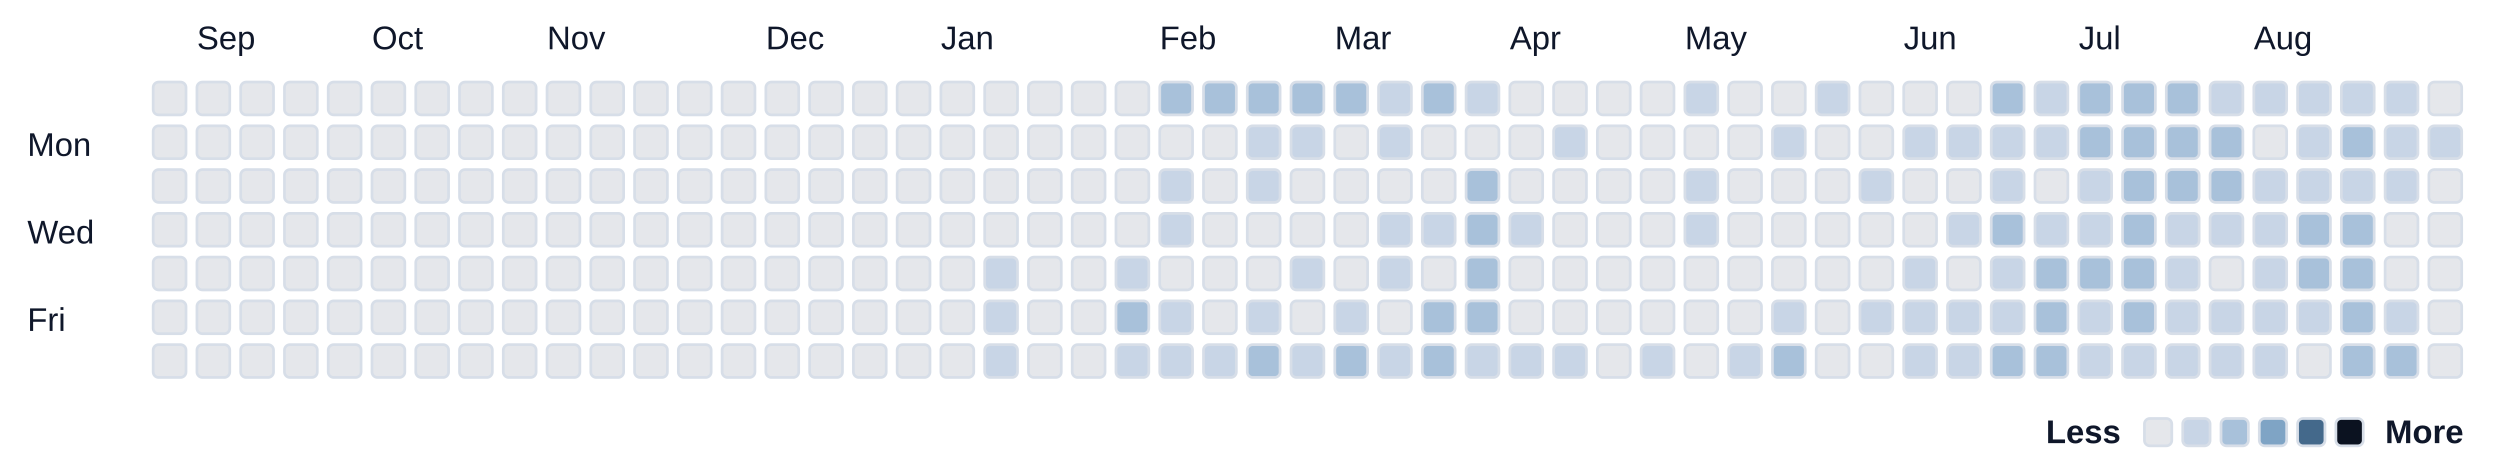
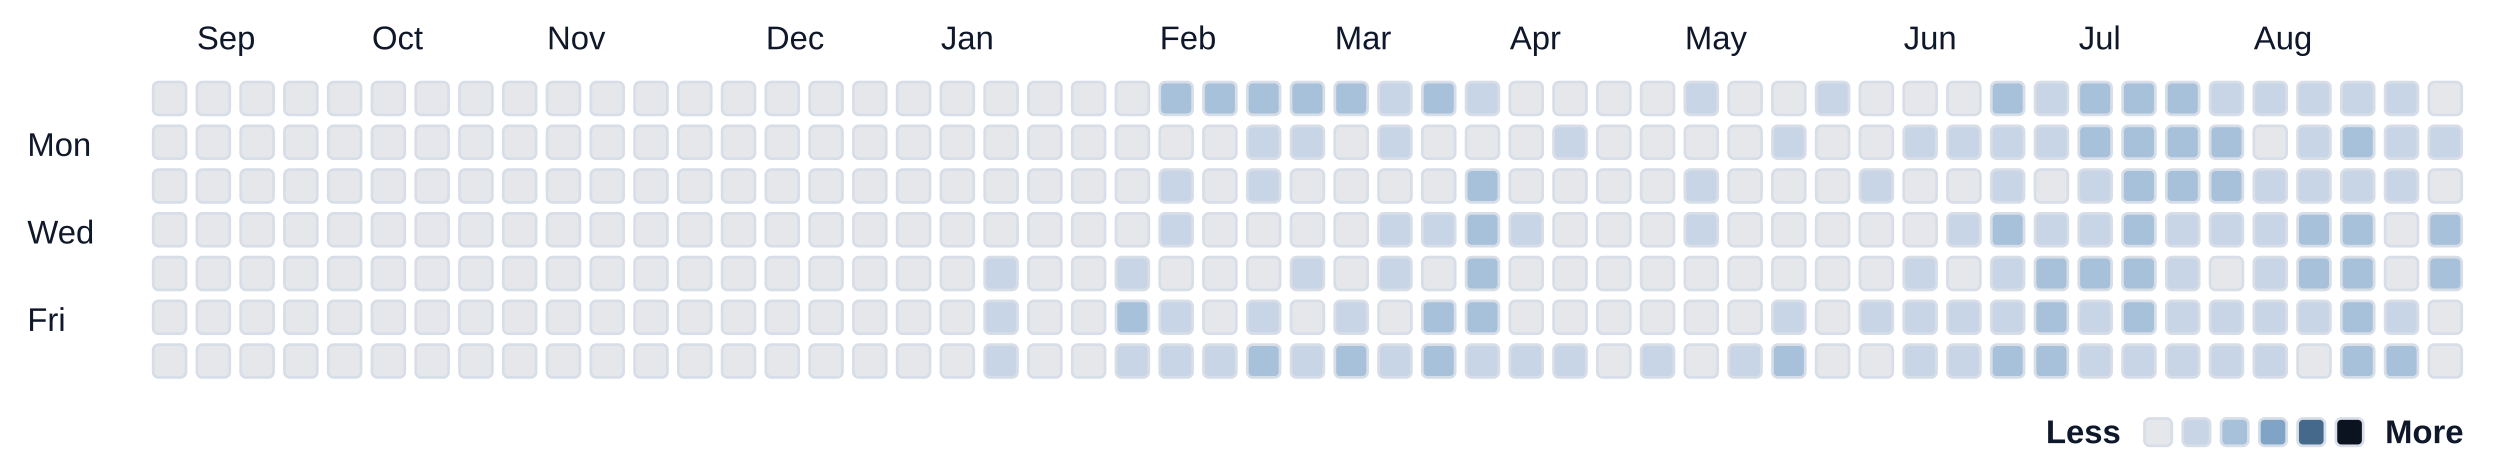
<svg xmlns="http://www.w3.org/2000/svg" baseProfile="tiny" height="174" version="1.2" width="914">
  <defs />
  <text fill="#0F172A" font-family="Segoe UI, Arial, sans-serif" font-size="12px" x="72" y="18">Sep</text>
  <text fill="#0F172A" font-family="Segoe UI, Arial, sans-serif" font-size="12px" x="136" y="18">Oct</text>
  <text fill="#0F172A" font-family="Segoe UI, Arial, sans-serif" font-size="12px" x="200" y="18">Nov</text>
  <text fill="#0F172A" font-family="Segoe UI, Arial, sans-serif" font-size="12px" x="280" y="18">Dec</text>
  <text fill="#0F172A" font-family="Segoe UI, Arial, sans-serif" font-size="12px" x="344" y="18">Jan</text>
  <text fill="#0F172A" font-family="Segoe UI, Arial, sans-serif" font-size="12px" x="424" y="18">Feb</text>
  <text fill="#0F172A" font-family="Segoe UI, Arial, sans-serif" font-size="12px" x="488" y="18">Mar</text>
  <text fill="#0F172A" font-family="Segoe UI, Arial, sans-serif" font-size="12px" x="552" y="18">Apr</text>
  <text fill="#0F172A" font-family="Segoe UI, Arial, sans-serif" font-size="12px" x="616" y="18">May</text>
  <text fill="#0F172A" font-family="Segoe UI, Arial, sans-serif" font-size="12px" x="696" y="18">Jun</text>
  <text fill="#0F172A" font-family="Segoe UI, Arial, sans-serif" font-size="12px" x="760" y="18">Jul</text>
  <text fill="#0F172A" font-family="Segoe UI, Arial, sans-serif" font-size="12px" x="824" y="18">Aug</text>
  <text fill="#0F172A" font-family="Segoe UI, Arial, sans-serif" font-size="12px" x="10" y="57">Mon</text>
  <text fill="#0F172A" font-family="Segoe UI, Arial, sans-serif" font-size="12px" x="10" y="89">Wed</text>
  <text fill="#0F172A" font-family="Segoe UI, Arial, sans-serif" font-size="12px" x="10" y="121">Fri</text>
  <rect fill="#E5E7EB" height="12" rx="2" ry="2" stroke="#D7DEE8" stroke-width="1" width="12" x="56" y="30" />
  <rect fill="#E5E7EB" height="12" rx="2" ry="2" stroke="#D7DEE8" stroke-width="1" width="12" x="56" y="46" />
  <rect fill="#E5E7EB" height="12" rx="2" ry="2" stroke="#D7DEE8" stroke-width="1" width="12" x="56" y="62" />
  <rect fill="#E5E7EB" height="12" rx="2" ry="2" stroke="#D7DEE8" stroke-width="1" width="12" x="56" y="78" />
  <rect fill="#E5E7EB" height="12" rx="2" ry="2" stroke="#D7DEE8" stroke-width="1" width="12" x="56" y="94" />
  <rect fill="#E5E7EB" height="12" rx="2" ry="2" stroke="#D7DEE8" stroke-width="1" width="12" x="56" y="110" />
  <rect fill="#E5E7EB" height="12" rx="2" ry="2" stroke="#D7DEE8" stroke-width="1" width="12" x="56" y="126" />
  <rect fill="#E5E7EB" height="12" rx="2" ry="2" stroke="#D7DEE8" stroke-width="1" width="12" x="72" y="30" />
  <rect fill="#E5E7EB" height="12" rx="2" ry="2" stroke="#D7DEE8" stroke-width="1" width="12" x="72" y="46" />
  <rect fill="#E5E7EB" height="12" rx="2" ry="2" stroke="#D7DEE8" stroke-width="1" width="12" x="72" y="62" />
  <rect fill="#E5E7EB" height="12" rx="2" ry="2" stroke="#D7DEE8" stroke-width="1" width="12" x="72" y="78" />
  <rect fill="#E5E7EB" height="12" rx="2" ry="2" stroke="#D7DEE8" stroke-width="1" width="12" x="72" y="94" />
  <rect fill="#E5E7EB" height="12" rx="2" ry="2" stroke="#D7DEE8" stroke-width="1" width="12" x="72" y="110" />
  <rect fill="#E5E7EB" height="12" rx="2" ry="2" stroke="#D7DEE8" stroke-width="1" width="12" x="72" y="126" />
  <rect fill="#E5E7EB" height="12" rx="2" ry="2" stroke="#D7DEE8" stroke-width="1" width="12" x="88" y="30" />
  <rect fill="#E5E7EB" height="12" rx="2" ry="2" stroke="#D7DEE8" stroke-width="1" width="12" x="88" y="46" />
  <rect fill="#E5E7EB" height="12" rx="2" ry="2" stroke="#D7DEE8" stroke-width="1" width="12" x="88" y="62" />
  <rect fill="#E5E7EB" height="12" rx="2" ry="2" stroke="#D7DEE8" stroke-width="1" width="12" x="88" y="78" />
  <rect fill="#E5E7EB" height="12" rx="2" ry="2" stroke="#D7DEE8" stroke-width="1" width="12" x="88" y="94" />
  <rect fill="#E5E7EB" height="12" rx="2" ry="2" stroke="#D7DEE8" stroke-width="1" width="12" x="88" y="110" />
  <rect fill="#E5E7EB" height="12" rx="2" ry="2" stroke="#D7DEE8" stroke-width="1" width="12" x="88" y="126" />
  <rect fill="#E5E7EB" height="12" rx="2" ry="2" stroke="#D7DEE8" stroke-width="1" width="12" x="104" y="30" />
  <rect fill="#E5E7EB" height="12" rx="2" ry="2" stroke="#D7DEE8" stroke-width="1" width="12" x="104" y="46" />
  <rect fill="#E5E7EB" height="12" rx="2" ry="2" stroke="#D7DEE8" stroke-width="1" width="12" x="104" y="62" />
  <rect fill="#E5E7EB" height="12" rx="2" ry="2" stroke="#D7DEE8" stroke-width="1" width="12" x="104" y="78" />
  <rect fill="#E5E7EB" height="12" rx="2" ry="2" stroke="#D7DEE8" stroke-width="1" width="12" x="104" y="94" />
  <rect fill="#E5E7EB" height="12" rx="2" ry="2" stroke="#D7DEE8" stroke-width="1" width="12" x="104" y="110" />
  <rect fill="#E5E7EB" height="12" rx="2" ry="2" stroke="#D7DEE8" stroke-width="1" width="12" x="104" y="126" />
  <rect fill="#E5E7EB" height="12" rx="2" ry="2" stroke="#D7DEE8" stroke-width="1" width="12" x="120" y="30" />
  <rect fill="#E5E7EB" height="12" rx="2" ry="2" stroke="#D7DEE8" stroke-width="1" width="12" x="120" y="46" />
  <rect fill="#E5E7EB" height="12" rx="2" ry="2" stroke="#D7DEE8" stroke-width="1" width="12" x="120" y="62" />
  <rect fill="#E5E7EB" height="12" rx="2" ry="2" stroke="#D7DEE8" stroke-width="1" width="12" x="120" y="78" />
  <rect fill="#E5E7EB" height="12" rx="2" ry="2" stroke="#D7DEE8" stroke-width="1" width="12" x="120" y="94" />
  <rect fill="#E5E7EB" height="12" rx="2" ry="2" stroke="#D7DEE8" stroke-width="1" width="12" x="120" y="110" />
  <rect fill="#E5E7EB" height="12" rx="2" ry="2" stroke="#D7DEE8" stroke-width="1" width="12" x="120" y="126" />
  <rect fill="#E5E7EB" height="12" rx="2" ry="2" stroke="#D7DEE8" stroke-width="1" width="12" x="136" y="30" />
  <rect fill="#E5E7EB" height="12" rx="2" ry="2" stroke="#D7DEE8" stroke-width="1" width="12" x="136" y="46" />
  <rect fill="#E5E7EB" height="12" rx="2" ry="2" stroke="#D7DEE8" stroke-width="1" width="12" x="136" y="62" />
  <rect fill="#E5E7EB" height="12" rx="2" ry="2" stroke="#D7DEE8" stroke-width="1" width="12" x="136" y="78" />
  <rect fill="#E5E7EB" height="12" rx="2" ry="2" stroke="#D7DEE8" stroke-width="1" width="12" x="136" y="94" />
  <rect fill="#E5E7EB" height="12" rx="2" ry="2" stroke="#D7DEE8" stroke-width="1" width="12" x="136" y="110" />
  <rect fill="#E5E7EB" height="12" rx="2" ry="2" stroke="#D7DEE8" stroke-width="1" width="12" x="136" y="126" />
  <rect fill="#E5E7EB" height="12" rx="2" ry="2" stroke="#D7DEE8" stroke-width="1" width="12" x="152" y="30" />
  <rect fill="#E5E7EB" height="12" rx="2" ry="2" stroke="#D7DEE8" stroke-width="1" width="12" x="152" y="46" />
  <rect fill="#E5E7EB" height="12" rx="2" ry="2" stroke="#D7DEE8" stroke-width="1" width="12" x="152" y="62" />
  <rect fill="#E5E7EB" height="12" rx="2" ry="2" stroke="#D7DEE8" stroke-width="1" width="12" x="152" y="78" />
  <rect fill="#E5E7EB" height="12" rx="2" ry="2" stroke="#D7DEE8" stroke-width="1" width="12" x="152" y="94" />
  <rect fill="#E5E7EB" height="12" rx="2" ry="2" stroke="#D7DEE8" stroke-width="1" width="12" x="152" y="110" />
  <rect fill="#E5E7EB" height="12" rx="2" ry="2" stroke="#D7DEE8" stroke-width="1" width="12" x="152" y="126" />
  <rect fill="#E5E7EB" height="12" rx="2" ry="2" stroke="#D7DEE8" stroke-width="1" width="12" x="168" y="30" />
  <rect fill="#E5E7EB" height="12" rx="2" ry="2" stroke="#D7DEE8" stroke-width="1" width="12" x="168" y="46" />
  <rect fill="#E5E7EB" height="12" rx="2" ry="2" stroke="#D7DEE8" stroke-width="1" width="12" x="168" y="62" />
  <rect fill="#E5E7EB" height="12" rx="2" ry="2" stroke="#D7DEE8" stroke-width="1" width="12" x="168" y="78" />
  <rect fill="#E5E7EB" height="12" rx="2" ry="2" stroke="#D7DEE8" stroke-width="1" width="12" x="168" y="94" />
  <rect fill="#E5E7EB" height="12" rx="2" ry="2" stroke="#D7DEE8" stroke-width="1" width="12" x="168" y="110" />
  <rect fill="#E5E7EB" height="12" rx="2" ry="2" stroke="#D7DEE8" stroke-width="1" width="12" x="168" y="126" />
  <rect fill="#E5E7EB" height="12" rx="2" ry="2" stroke="#D7DEE8" stroke-width="1" width="12" x="184" y="30" />
  <rect fill="#E5E7EB" height="12" rx="2" ry="2" stroke="#D7DEE8" stroke-width="1" width="12" x="184" y="46" />
  <rect fill="#E5E7EB" height="12" rx="2" ry="2" stroke="#D7DEE8" stroke-width="1" width="12" x="184" y="62" />
  <rect fill="#E5E7EB" height="12" rx="2" ry="2" stroke="#D7DEE8" stroke-width="1" width="12" x="184" y="78" />
  <rect fill="#E5E7EB" height="12" rx="2" ry="2" stroke="#D7DEE8" stroke-width="1" width="12" x="184" y="94" />
  <rect fill="#E5E7EB" height="12" rx="2" ry="2" stroke="#D7DEE8" stroke-width="1" width="12" x="184" y="110" />
  <rect fill="#E5E7EB" height="12" rx="2" ry="2" stroke="#D7DEE8" stroke-width="1" width="12" x="184" y="126" />
  <rect fill="#E5E7EB" height="12" rx="2" ry="2" stroke="#D7DEE8" stroke-width="1" width="12" x="200" y="30" />
  <rect fill="#E5E7EB" height="12" rx="2" ry="2" stroke="#D7DEE8" stroke-width="1" width="12" x="200" y="46" />
  <rect fill="#E5E7EB" height="12" rx="2" ry="2" stroke="#D7DEE8" stroke-width="1" width="12" x="200" y="62" />
  <rect fill="#E5E7EB" height="12" rx="2" ry="2" stroke="#D7DEE8" stroke-width="1" width="12" x="200" y="78" />
  <rect fill="#E5E7EB" height="12" rx="2" ry="2" stroke="#D7DEE8" stroke-width="1" width="12" x="200" y="94" />
  <rect fill="#E5E7EB" height="12" rx="2" ry="2" stroke="#D7DEE8" stroke-width="1" width="12" x="200" y="110" />
  <rect fill="#E5E7EB" height="12" rx="2" ry="2" stroke="#D7DEE8" stroke-width="1" width="12" x="200" y="126" />
  <rect fill="#E5E7EB" height="12" rx="2" ry="2" stroke="#D7DEE8" stroke-width="1" width="12" x="216" y="30" />
  <rect fill="#E5E7EB" height="12" rx="2" ry="2" stroke="#D7DEE8" stroke-width="1" width="12" x="216" y="46" />
  <rect fill="#E5E7EB" height="12" rx="2" ry="2" stroke="#D7DEE8" stroke-width="1" width="12" x="216" y="62" />
  <rect fill="#E5E7EB" height="12" rx="2" ry="2" stroke="#D7DEE8" stroke-width="1" width="12" x="216" y="78" />
  <rect fill="#E5E7EB" height="12" rx="2" ry="2" stroke="#D7DEE8" stroke-width="1" width="12" x="216" y="94" />
  <rect fill="#E5E7EB" height="12" rx="2" ry="2" stroke="#D7DEE8" stroke-width="1" width="12" x="216" y="110" />
  <rect fill="#E5E7EB" height="12" rx="2" ry="2" stroke="#D7DEE8" stroke-width="1" width="12" x="216" y="126" />
  <rect fill="#E5E7EB" height="12" rx="2" ry="2" stroke="#D7DEE8" stroke-width="1" width="12" x="232" y="30" />
  <rect fill="#E5E7EB" height="12" rx="2" ry="2" stroke="#D7DEE8" stroke-width="1" width="12" x="232" y="46" />
  <rect fill="#E5E7EB" height="12" rx="2" ry="2" stroke="#D7DEE8" stroke-width="1" width="12" x="232" y="62" />
  <rect fill="#E5E7EB" height="12" rx="2" ry="2" stroke="#D7DEE8" stroke-width="1" width="12" x="232" y="78" />
  <rect fill="#E5E7EB" height="12" rx="2" ry="2" stroke="#D7DEE8" stroke-width="1" width="12" x="232" y="94" />
  <rect fill="#E5E7EB" height="12" rx="2" ry="2" stroke="#D7DEE8" stroke-width="1" width="12" x="232" y="110" />
  <rect fill="#E5E7EB" height="12" rx="2" ry="2" stroke="#D7DEE8" stroke-width="1" width="12" x="232" y="126" />
  <rect fill="#E5E7EB" height="12" rx="2" ry="2" stroke="#D7DEE8" stroke-width="1" width="12" x="248" y="30" />
  <rect fill="#E5E7EB" height="12" rx="2" ry="2" stroke="#D7DEE8" stroke-width="1" width="12" x="248" y="46" />
  <rect fill="#E5E7EB" height="12" rx="2" ry="2" stroke="#D7DEE8" stroke-width="1" width="12" x="248" y="62" />
  <rect fill="#E5E7EB" height="12" rx="2" ry="2" stroke="#D7DEE8" stroke-width="1" width="12" x="248" y="78" />
  <rect fill="#E5E7EB" height="12" rx="2" ry="2" stroke="#D7DEE8" stroke-width="1" width="12" x="248" y="94" />
  <rect fill="#E5E7EB" height="12" rx="2" ry="2" stroke="#D7DEE8" stroke-width="1" width="12" x="248" y="110" />
  <rect fill="#E5E7EB" height="12" rx="2" ry="2" stroke="#D7DEE8" stroke-width="1" width="12" x="248" y="126" />
  <rect fill="#E5E7EB" height="12" rx="2" ry="2" stroke="#D7DEE8" stroke-width="1" width="12" x="264" y="30" />
  <rect fill="#E5E7EB" height="12" rx="2" ry="2" stroke="#D7DEE8" stroke-width="1" width="12" x="264" y="46" />
  <rect fill="#E5E7EB" height="12" rx="2" ry="2" stroke="#D7DEE8" stroke-width="1" width="12" x="264" y="62" />
  <rect fill="#E5E7EB" height="12" rx="2" ry="2" stroke="#D7DEE8" stroke-width="1" width="12" x="264" y="78" />
  <rect fill="#E5E7EB" height="12" rx="2" ry="2" stroke="#D7DEE8" stroke-width="1" width="12" x="264" y="94" />
  <rect fill="#E5E7EB" height="12" rx="2" ry="2" stroke="#D7DEE8" stroke-width="1" width="12" x="264" y="110" />
  <rect fill="#E5E7EB" height="12" rx="2" ry="2" stroke="#D7DEE8" stroke-width="1" width="12" x="264" y="126" />
  <rect fill="#E5E7EB" height="12" rx="2" ry="2" stroke="#D7DEE8" stroke-width="1" width="12" x="280" y="30" />
  <rect fill="#E5E7EB" height="12" rx="2" ry="2" stroke="#D7DEE8" stroke-width="1" width="12" x="280" y="46" />
  <rect fill="#E5E7EB" height="12" rx="2" ry="2" stroke="#D7DEE8" stroke-width="1" width="12" x="280" y="62" />
  <rect fill="#E5E7EB" height="12" rx="2" ry="2" stroke="#D7DEE8" stroke-width="1" width="12" x="280" y="78" />
  <rect fill="#E5E7EB" height="12" rx="2" ry="2" stroke="#D7DEE8" stroke-width="1" width="12" x="280" y="94" />
  <rect fill="#E5E7EB" height="12" rx="2" ry="2" stroke="#D7DEE8" stroke-width="1" width="12" x="280" y="110" />
  <rect fill="#E5E7EB" height="12" rx="2" ry="2" stroke="#D7DEE8" stroke-width="1" width="12" x="280" y="126" />
  <rect fill="#E5E7EB" height="12" rx="2" ry="2" stroke="#D7DEE8" stroke-width="1" width="12" x="296" y="30" />
  <rect fill="#E5E7EB" height="12" rx="2" ry="2" stroke="#D7DEE8" stroke-width="1" width="12" x="296" y="46" />
  <rect fill="#E5E7EB" height="12" rx="2" ry="2" stroke="#D7DEE8" stroke-width="1" width="12" x="296" y="62" />
  <rect fill="#E5E7EB" height="12" rx="2" ry="2" stroke="#D7DEE8" stroke-width="1" width="12" x="296" y="78" />
  <rect fill="#E5E7EB" height="12" rx="2" ry="2" stroke="#D7DEE8" stroke-width="1" width="12" x="296" y="94" />
  <rect fill="#E5E7EB" height="12" rx="2" ry="2" stroke="#D7DEE8" stroke-width="1" width="12" x="296" y="110" />
  <rect fill="#E5E7EB" height="12" rx="2" ry="2" stroke="#D7DEE8" stroke-width="1" width="12" x="296" y="126" />
  <rect fill="#E5E7EB" height="12" rx="2" ry="2" stroke="#D7DEE8" stroke-width="1" width="12" x="312" y="30" />
  <rect fill="#E5E7EB" height="12" rx="2" ry="2" stroke="#D7DEE8" stroke-width="1" width="12" x="312" y="46" />
  <rect fill="#E5E7EB" height="12" rx="2" ry="2" stroke="#D7DEE8" stroke-width="1" width="12" x="312" y="62" />
  <rect fill="#E5E7EB" height="12" rx="2" ry="2" stroke="#D7DEE8" stroke-width="1" width="12" x="312" y="78" />
  <rect fill="#E5E7EB" height="12" rx="2" ry="2" stroke="#D7DEE8" stroke-width="1" width="12" x="312" y="94" />
  <rect fill="#E5E7EB" height="12" rx="2" ry="2" stroke="#D7DEE8" stroke-width="1" width="12" x="312" y="110" />
  <rect fill="#E5E7EB" height="12" rx="2" ry="2" stroke="#D7DEE8" stroke-width="1" width="12" x="312" y="126" />
  <rect fill="#E5E7EB" height="12" rx="2" ry="2" stroke="#D7DEE8" stroke-width="1" width="12" x="328" y="30" />
  <rect fill="#E5E7EB" height="12" rx="2" ry="2" stroke="#D7DEE8" stroke-width="1" width="12" x="328" y="46" />
  <rect fill="#E5E7EB" height="12" rx="2" ry="2" stroke="#D7DEE8" stroke-width="1" width="12" x="328" y="62" />
  <rect fill="#E5E7EB" height="12" rx="2" ry="2" stroke="#D7DEE8" stroke-width="1" width="12" x="328" y="78" />
  <rect fill="#E5E7EB" height="12" rx="2" ry="2" stroke="#D7DEE8" stroke-width="1" width="12" x="328" y="94" />
  <rect fill="#E5E7EB" height="12" rx="2" ry="2" stroke="#D7DEE8" stroke-width="1" width="12" x="328" y="110" />
  <rect fill="#E5E7EB" height="12" rx="2" ry="2" stroke="#D7DEE8" stroke-width="1" width="12" x="328" y="126" />
  <rect fill="#E5E7EB" height="12" rx="2" ry="2" stroke="#D7DEE8" stroke-width="1" width="12" x="344" y="30" />
  <rect fill="#E5E7EB" height="12" rx="2" ry="2" stroke="#D7DEE8" stroke-width="1" width="12" x="344" y="46" />
  <rect fill="#E5E7EB" height="12" rx="2" ry="2" stroke="#D7DEE8" stroke-width="1" width="12" x="344" y="62" />
  <rect fill="#E5E7EB" height="12" rx="2" ry="2" stroke="#D7DEE8" stroke-width="1" width="12" x="344" y="78" />
  <rect fill="#E5E7EB" height="12" rx="2" ry="2" stroke="#D7DEE8" stroke-width="1" width="12" x="344" y="94" />
  <rect fill="#E5E7EB" height="12" rx="2" ry="2" stroke="#D7DEE8" stroke-width="1" width="12" x="344" y="110" />
  <rect fill="#E5E7EB" height="12" rx="2" ry="2" stroke="#D7DEE8" stroke-width="1" width="12" x="344" y="126" />
  <rect fill="#E5E7EB" height="12" rx="2" ry="2" stroke="#D7DEE8" stroke-width="1" width="12" x="360" y="30" />
  <rect fill="#E5E7EB" height="12" rx="2" ry="2" stroke="#D7DEE8" stroke-width="1" width="12" x="360" y="46" />
  <rect fill="#E5E7EB" height="12" rx="2" ry="2" stroke="#D7DEE8" stroke-width="1" width="12" x="360" y="62" />
  <rect fill="#E5E7EB" height="12" rx="2" ry="2" stroke="#D7DEE8" stroke-width="1" width="12" x="360" y="78" />
  <rect fill="#C8D5E6" height="12" rx="2" ry="2" stroke="#D7DEE8" stroke-width="1" width="12" x="360" y="94" />
  <rect fill="#C8D5E6" height="12" rx="2" ry="2" stroke="#D7DEE8" stroke-width="1" width="12" x="360" y="110" />
  <rect fill="#C8D5E6" height="12" rx="2" ry="2" stroke="#D7DEE8" stroke-width="1" width="12" x="360" y="126" />
  <rect fill="#E5E7EB" height="12" rx="2" ry="2" stroke="#D7DEE8" stroke-width="1" width="12" x="376" y="30" />
  <rect fill="#E5E7EB" height="12" rx="2" ry="2" stroke="#D7DEE8" stroke-width="1" width="12" x="376" y="46" />
  <rect fill="#E5E7EB" height="12" rx="2" ry="2" stroke="#D7DEE8" stroke-width="1" width="12" x="376" y="62" />
  <rect fill="#E5E7EB" height="12" rx="2" ry="2" stroke="#D7DEE8" stroke-width="1" width="12" x="376" y="78" />
  <rect fill="#E5E7EB" height="12" rx="2" ry="2" stroke="#D7DEE8" stroke-width="1" width="12" x="376" y="94" />
  <rect fill="#E5E7EB" height="12" rx="2" ry="2" stroke="#D7DEE8" stroke-width="1" width="12" x="376" y="110" />
  <rect fill="#E5E7EB" height="12" rx="2" ry="2" stroke="#D7DEE8" stroke-width="1" width="12" x="376" y="126" />
  <rect fill="#E5E7EB" height="12" rx="2" ry="2" stroke="#D7DEE8" stroke-width="1" width="12" x="392" y="30" />
  <rect fill="#E5E7EB" height="12" rx="2" ry="2" stroke="#D7DEE8" stroke-width="1" width="12" x="392" y="46" />
  <rect fill="#E5E7EB" height="12" rx="2" ry="2" stroke="#D7DEE8" stroke-width="1" width="12" x="392" y="62" />
  <rect fill="#E5E7EB" height="12" rx="2" ry="2" stroke="#D7DEE8" stroke-width="1" width="12" x="392" y="78" />
  <rect fill="#E5E7EB" height="12" rx="2" ry="2" stroke="#D7DEE8" stroke-width="1" width="12" x="392" y="94" />
  <rect fill="#E5E7EB" height="12" rx="2" ry="2" stroke="#D7DEE8" stroke-width="1" width="12" x="392" y="110" />
  <rect fill="#E5E7EB" height="12" rx="2" ry="2" stroke="#D7DEE8" stroke-width="1" width="12" x="392" y="126" />
  <rect fill="#E5E7EB" height="12" rx="2" ry="2" stroke="#D7DEE8" stroke-width="1" width="12" x="408" y="30" />
  <rect fill="#E5E7EB" height="12" rx="2" ry="2" stroke="#D7DEE8" stroke-width="1" width="12" x="408" y="46" />
  <rect fill="#E5E7EB" height="12" rx="2" ry="2" stroke="#D7DEE8" stroke-width="1" width="12" x="408" y="62" />
  <rect fill="#E5E7EB" height="12" rx="2" ry="2" stroke="#D7DEE8" stroke-width="1" width="12" x="408" y="78" />
  <rect fill="#C8D5E6" height="12" rx="2" ry="2" stroke="#D7DEE8" stroke-width="1" width="12" x="408" y="94" />
  <rect fill="#A8C1DA" height="12" rx="2" ry="2" stroke="#D7DEE8" stroke-width="1" width="12" x="408" y="110" />
  <rect fill="#C8D5E6" height="12" rx="2" ry="2" stroke="#D7DEE8" stroke-width="1" width="12" x="408" y="126" />
  <rect fill="#A8C1DA" height="12" rx="2" ry="2" stroke="#D7DEE8" stroke-width="1" width="12" x="424" y="30" />
  <rect fill="#E5E7EB" height="12" rx="2" ry="2" stroke="#D7DEE8" stroke-width="1" width="12" x="424" y="46" />
  <rect fill="#C8D5E6" height="12" rx="2" ry="2" stroke="#D7DEE8" stroke-width="1" width="12" x="424" y="62" />
  <rect fill="#C8D5E6" height="12" rx="2" ry="2" stroke="#D7DEE8" stroke-width="1" width="12" x="424" y="78" />
  <rect fill="#E5E7EB" height="12" rx="2" ry="2" stroke="#D7DEE8" stroke-width="1" width="12" x="424" y="94" />
  <rect fill="#C8D5E6" height="12" rx="2" ry="2" stroke="#D7DEE8" stroke-width="1" width="12" x="424" y="110" />
  <rect fill="#C8D5E6" height="12" rx="2" ry="2" stroke="#D7DEE8" stroke-width="1" width="12" x="424" y="126" />
  <rect fill="#A8C1DA" height="12" rx="2" ry="2" stroke="#D7DEE8" stroke-width="1" width="12" x="440" y="30" />
  <rect fill="#E5E7EB" height="12" rx="2" ry="2" stroke="#D7DEE8" stroke-width="1" width="12" x="440" y="46" />
  <rect fill="#E5E7EB" height="12" rx="2" ry="2" stroke="#D7DEE8" stroke-width="1" width="12" x="440" y="62" />
  <rect fill="#E5E7EB" height="12" rx="2" ry="2" stroke="#D7DEE8" stroke-width="1" width="12" x="440" y="78" />
  <rect fill="#E5E7EB" height="12" rx="2" ry="2" stroke="#D7DEE8" stroke-width="1" width="12" x="440" y="94" />
  <rect fill="#E5E7EB" height="12" rx="2" ry="2" stroke="#D7DEE8" stroke-width="1" width="12" x="440" y="110" />
  <rect fill="#C8D5E6" height="12" rx="2" ry="2" stroke="#D7DEE8" stroke-width="1" width="12" x="440" y="126" />
  <rect fill="#A8C1DA" height="12" rx="2" ry="2" stroke="#D7DEE8" stroke-width="1" width="12" x="456" y="30" />
  <rect fill="#C8D5E6" height="12" rx="2" ry="2" stroke="#D7DEE8" stroke-width="1" width="12" x="456" y="46" />
  <rect fill="#C8D5E6" height="12" rx="2" ry="2" stroke="#D7DEE8" stroke-width="1" width="12" x="456" y="62" />
  <rect fill="#E5E7EB" height="12" rx="2" ry="2" stroke="#D7DEE8" stroke-width="1" width="12" x="456" y="78" />
  <rect fill="#E5E7EB" height="12" rx="2" ry="2" stroke="#D7DEE8" stroke-width="1" width="12" x="456" y="94" />
  <rect fill="#C8D5E6" height="12" rx="2" ry="2" stroke="#D7DEE8" stroke-width="1" width="12" x="456" y="110" />
  <rect fill="#A8C1DA" height="12" rx="2" ry="2" stroke="#D7DEE8" stroke-width="1" width="12" x="456" y="126" />
  <rect fill="#A8C1DA" height="12" rx="2" ry="2" stroke="#D7DEE8" stroke-width="1" width="12" x="472" y="30" />
  <rect fill="#C8D5E6" height="12" rx="2" ry="2" stroke="#D7DEE8" stroke-width="1" width="12" x="472" y="46" />
  <rect fill="#E5E7EB" height="12" rx="2" ry="2" stroke="#D7DEE8" stroke-width="1" width="12" x="472" y="62" />
  <rect fill="#E5E7EB" height="12" rx="2" ry="2" stroke="#D7DEE8" stroke-width="1" width="12" x="472" y="78" />
  <rect fill="#C8D5E6" height="12" rx="2" ry="2" stroke="#D7DEE8" stroke-width="1" width="12" x="472" y="94" />
  <rect fill="#E5E7EB" height="12" rx="2" ry="2" stroke="#D7DEE8" stroke-width="1" width="12" x="472" y="110" />
  <rect fill="#C8D5E6" height="12" rx="2" ry="2" stroke="#D7DEE8" stroke-width="1" width="12" x="472" y="126" />
  <rect fill="#A8C1DA" height="12" rx="2" ry="2" stroke="#D7DEE8" stroke-width="1" width="12" x="488" y="30" />
  <rect fill="#E5E7EB" height="12" rx="2" ry="2" stroke="#D7DEE8" stroke-width="1" width="12" x="488" y="46" />
  <rect fill="#E5E7EB" height="12" rx="2" ry="2" stroke="#D7DEE8" stroke-width="1" width="12" x="488" y="62" />
  <rect fill="#E5E7EB" height="12" rx="2" ry="2" stroke="#D7DEE8" stroke-width="1" width="12" x="488" y="78" />
  <rect fill="#E5E7EB" height="12" rx="2" ry="2" stroke="#D7DEE8" stroke-width="1" width="12" x="488" y="94" />
  <rect fill="#C8D5E6" height="12" rx="2" ry="2" stroke="#D7DEE8" stroke-width="1" width="12" x="488" y="110" />
  <rect fill="#A8C1DA" height="12" rx="2" ry="2" stroke="#D7DEE8" stroke-width="1" width="12" x="488" y="126" />
  <rect fill="#C8D5E6" height="12" rx="2" ry="2" stroke="#D7DEE8" stroke-width="1" width="12" x="504" y="30" />
  <rect fill="#C8D5E6" height="12" rx="2" ry="2" stroke="#D7DEE8" stroke-width="1" width="12" x="504" y="46" />
  <rect fill="#E5E7EB" height="12" rx="2" ry="2" stroke="#D7DEE8" stroke-width="1" width="12" x="504" y="62" />
  <rect fill="#C8D5E6" height="12" rx="2" ry="2" stroke="#D7DEE8" stroke-width="1" width="12" x="504" y="78" />
  <rect fill="#C8D5E6" height="12" rx="2" ry="2" stroke="#D7DEE8" stroke-width="1" width="12" x="504" y="94" />
  <rect fill="#E5E7EB" height="12" rx="2" ry="2" stroke="#D7DEE8" stroke-width="1" width="12" x="504" y="110" />
  <rect fill="#C8D5E6" height="12" rx="2" ry="2" stroke="#D7DEE8" stroke-width="1" width="12" x="504" y="126" />
  <rect fill="#A8C1DA" height="12" rx="2" ry="2" stroke="#D7DEE8" stroke-width="1" width="12" x="520" y="30" />
  <rect fill="#E5E7EB" height="12" rx="2" ry="2" stroke="#D7DEE8" stroke-width="1" width="12" x="520" y="46" />
  <rect fill="#E5E7EB" height="12" rx="2" ry="2" stroke="#D7DEE8" stroke-width="1" width="12" x="520" y="62" />
  <rect fill="#C8D5E6" height="12" rx="2" ry="2" stroke="#D7DEE8" stroke-width="1" width="12" x="520" y="78" />
  <rect fill="#E5E7EB" height="12" rx="2" ry="2" stroke="#D7DEE8" stroke-width="1" width="12" x="520" y="94" />
  <rect fill="#A8C1DA" height="12" rx="2" ry="2" stroke="#D7DEE8" stroke-width="1" width="12" x="520" y="110" />
  <rect fill="#A8C1DA" height="12" rx="2" ry="2" stroke="#D7DEE8" stroke-width="1" width="12" x="520" y="126" />
  <rect fill="#C8D5E6" height="12" rx="2" ry="2" stroke="#D7DEE8" stroke-width="1" width="12" x="536" y="30" />
  <rect fill="#E5E7EB" height="12" rx="2" ry="2" stroke="#D7DEE8" stroke-width="1" width="12" x="536" y="46" />
  <rect fill="#A8C1DA" height="12" rx="2" ry="2" stroke="#D7DEE8" stroke-width="1" width="12" x="536" y="62" />
  <rect fill="#A8C1DA" height="12" rx="2" ry="2" stroke="#D7DEE8" stroke-width="1" width="12" x="536" y="78" />
  <rect fill="#A8C1DA" height="12" rx="2" ry="2" stroke="#D7DEE8" stroke-width="1" width="12" x="536" y="94" />
  <rect fill="#A8C1DA" height="12" rx="2" ry="2" stroke="#D7DEE8" stroke-width="1" width="12" x="536" y="110" />
  <rect fill="#C8D5E6" height="12" rx="2" ry="2" stroke="#D7DEE8" stroke-width="1" width="12" x="536" y="126" />
  <rect fill="#E5E7EB" height="12" rx="2" ry="2" stroke="#D7DEE8" stroke-width="1" width="12" x="552" y="30" />
  <rect fill="#E5E7EB" height="12" rx="2" ry="2" stroke="#D7DEE8" stroke-width="1" width="12" x="552" y="46" />
  <rect fill="#E5E7EB" height="12" rx="2" ry="2" stroke="#D7DEE8" stroke-width="1" width="12" x="552" y="62" />
  <rect fill="#C8D5E6" height="12" rx="2" ry="2" stroke="#D7DEE8" stroke-width="1" width="12" x="552" y="78" />
  <rect fill="#E5E7EB" height="12" rx="2" ry="2" stroke="#D7DEE8" stroke-width="1" width="12" x="552" y="94" />
  <rect fill="#E5E7EB" height="12" rx="2" ry="2" stroke="#D7DEE8" stroke-width="1" width="12" x="552" y="110" />
  <rect fill="#C8D5E6" height="12" rx="2" ry="2" stroke="#D7DEE8" stroke-width="1" width="12" x="552" y="126" />
  <rect fill="#E5E7EB" height="12" rx="2" ry="2" stroke="#D7DEE8" stroke-width="1" width="12" x="568" y="30" />
  <rect fill="#C8D5E6" height="12" rx="2" ry="2" stroke="#D7DEE8" stroke-width="1" width="12" x="568" y="46" />
  <rect fill="#E5E7EB" height="12" rx="2" ry="2" stroke="#D7DEE8" stroke-width="1" width="12" x="568" y="62" />
  <rect fill="#E5E7EB" height="12" rx="2" ry="2" stroke="#D7DEE8" stroke-width="1" width="12" x="568" y="78" />
  <rect fill="#E5E7EB" height="12" rx="2" ry="2" stroke="#D7DEE8" stroke-width="1" width="12" x="568" y="94" />
  <rect fill="#E5E7EB" height="12" rx="2" ry="2" stroke="#D7DEE8" stroke-width="1" width="12" x="568" y="110" />
  <rect fill="#C8D5E6" height="12" rx="2" ry="2" stroke="#D7DEE8" stroke-width="1" width="12" x="568" y="126" />
  <rect fill="#E5E7EB" height="12" rx="2" ry="2" stroke="#D7DEE8" stroke-width="1" width="12" x="584" y="30" />
  <rect fill="#E5E7EB" height="12" rx="2" ry="2" stroke="#D7DEE8" stroke-width="1" width="12" x="584" y="46" />
  <rect fill="#E5E7EB" height="12" rx="2" ry="2" stroke="#D7DEE8" stroke-width="1" width="12" x="584" y="62" />
  <rect fill="#E5E7EB" height="12" rx="2" ry="2" stroke="#D7DEE8" stroke-width="1" width="12" x="584" y="78" />
  <rect fill="#E5E7EB" height="12" rx="2" ry="2" stroke="#D7DEE8" stroke-width="1" width="12" x="584" y="94" />
  <rect fill="#E5E7EB" height="12" rx="2" ry="2" stroke="#D7DEE8" stroke-width="1" width="12" x="584" y="110" />
  <rect fill="#E5E7EB" height="12" rx="2" ry="2" stroke="#D7DEE8" stroke-width="1" width="12" x="584" y="126" />
  <rect fill="#E5E7EB" height="12" rx="2" ry="2" stroke="#D7DEE8" stroke-width="1" width="12" x="600" y="30" />
  <rect fill="#E5E7EB" height="12" rx="2" ry="2" stroke="#D7DEE8" stroke-width="1" width="12" x="600" y="46" />
  <rect fill="#E5E7EB" height="12" rx="2" ry="2" stroke="#D7DEE8" stroke-width="1" width="12" x="600" y="62" />
  <rect fill="#E5E7EB" height="12" rx="2" ry="2" stroke="#D7DEE8" stroke-width="1" width="12" x="600" y="78" />
  <rect fill="#E5E7EB" height="12" rx="2" ry="2" stroke="#D7DEE8" stroke-width="1" width="12" x="600" y="94" />
  <rect fill="#E5E7EB" height="12" rx="2" ry="2" stroke="#D7DEE8" stroke-width="1" width="12" x="600" y="110" />
  <rect fill="#C8D5E6" height="12" rx="2" ry="2" stroke="#D7DEE8" stroke-width="1" width="12" x="600" y="126" />
  <rect fill="#C8D5E6" height="12" rx="2" ry="2" stroke="#D7DEE8" stroke-width="1" width="12" x="616" y="30" />
  <rect fill="#E5E7EB" height="12" rx="2" ry="2" stroke="#D7DEE8" stroke-width="1" width="12" x="616" y="46" />
  <rect fill="#C8D5E6" height="12" rx="2" ry="2" stroke="#D7DEE8" stroke-width="1" width="12" x="616" y="62" />
  <rect fill="#C8D5E6" height="12" rx="2" ry="2" stroke="#D7DEE8" stroke-width="1" width="12" x="616" y="78" />
  <rect fill="#E5E7EB" height="12" rx="2" ry="2" stroke="#D7DEE8" stroke-width="1" width="12" x="616" y="94" />
  <rect fill="#E5E7EB" height="12" rx="2" ry="2" stroke="#D7DEE8" stroke-width="1" width="12" x="616" y="110" />
  <rect fill="#E5E7EB" height="12" rx="2" ry="2" stroke="#D7DEE8" stroke-width="1" width="12" x="616" y="126" />
  <rect fill="#E5E7EB" height="12" rx="2" ry="2" stroke="#D7DEE8" stroke-width="1" width="12" x="632" y="30" />
  <rect fill="#E5E7EB" height="12" rx="2" ry="2" stroke="#D7DEE8" stroke-width="1" width="12" x="632" y="46" />
  <rect fill="#E5E7EB" height="12" rx="2" ry="2" stroke="#D7DEE8" stroke-width="1" width="12" x="632" y="62" />
  <rect fill="#E5E7EB" height="12" rx="2" ry="2" stroke="#D7DEE8" stroke-width="1" width="12" x="632" y="78" />
  <rect fill="#E5E7EB" height="12" rx="2" ry="2" stroke="#D7DEE8" stroke-width="1" width="12" x="632" y="94" />
  <rect fill="#E5E7EB" height="12" rx="2" ry="2" stroke="#D7DEE8" stroke-width="1" width="12" x="632" y="110" />
  <rect fill="#C8D5E6" height="12" rx="2" ry="2" stroke="#D7DEE8" stroke-width="1" width="12" x="632" y="126" />
  <rect fill="#E5E7EB" height="12" rx="2" ry="2" stroke="#D7DEE8" stroke-width="1" width="12" x="648" y="30" />
  <rect fill="#C8D5E6" height="12" rx="2" ry="2" stroke="#D7DEE8" stroke-width="1" width="12" x="648" y="46" />
  <rect fill="#E5E7EB" height="12" rx="2" ry="2" stroke="#D7DEE8" stroke-width="1" width="12" x="648" y="62" />
  <rect fill="#E5E7EB" height="12" rx="2" ry="2" stroke="#D7DEE8" stroke-width="1" width="12" x="648" y="78" />
  <rect fill="#E5E7EB" height="12" rx="2" ry="2" stroke="#D7DEE8" stroke-width="1" width="12" x="648" y="94" />
  <rect fill="#C8D5E6" height="12" rx="2" ry="2" stroke="#D7DEE8" stroke-width="1" width="12" x="648" y="110" />
  <rect fill="#A8C1DA" height="12" rx="2" ry="2" stroke="#D7DEE8" stroke-width="1" width="12" x="648" y="126" />
  <rect fill="#C8D5E6" height="12" rx="2" ry="2" stroke="#D7DEE8" stroke-width="1" width="12" x="664" y="30" />
  <rect fill="#E5E7EB" height="12" rx="2" ry="2" stroke="#D7DEE8" stroke-width="1" width="12" x="664" y="46" />
  <rect fill="#E5E7EB" height="12" rx="2" ry="2" stroke="#D7DEE8" stroke-width="1" width="12" x="664" y="62" />
  <rect fill="#E5E7EB" height="12" rx="2" ry="2" stroke="#D7DEE8" stroke-width="1" width="12" x="664" y="78" />
  <rect fill="#E5E7EB" height="12" rx="2" ry="2" stroke="#D7DEE8" stroke-width="1" width="12" x="664" y="94" />
  <rect fill="#E5E7EB" height="12" rx="2" ry="2" stroke="#D7DEE8" stroke-width="1" width="12" x="664" y="110" />
  <rect fill="#E5E7EB" height="12" rx="2" ry="2" stroke="#D7DEE8" stroke-width="1" width="12" x="664" y="126" />
  <rect fill="#E5E7EB" height="12" rx="2" ry="2" stroke="#D7DEE8" stroke-width="1" width="12" x="680" y="30" />
  <rect fill="#E5E7EB" height="12" rx="2" ry="2" stroke="#D7DEE8" stroke-width="1" width="12" x="680" y="46" />
  <rect fill="#C8D5E6" height="12" rx="2" ry="2" stroke="#D7DEE8" stroke-width="1" width="12" x="680" y="62" />
  <rect fill="#E5E7EB" height="12" rx="2" ry="2" stroke="#D7DEE8" stroke-width="1" width="12" x="680" y="78" />
  <rect fill="#E5E7EB" height="12" rx="2" ry="2" stroke="#D7DEE8" stroke-width="1" width="12" x="680" y="94" />
  <rect fill="#C8D5E6" height="12" rx="2" ry="2" stroke="#D7DEE8" stroke-width="1" width="12" x="680" y="110" />
  <rect fill="#E5E7EB" height="12" rx="2" ry="2" stroke="#D7DEE8" stroke-width="1" width="12" x="680" y="126" />
  <rect fill="#E5E7EB" height="12" rx="2" ry="2" stroke="#D7DEE8" stroke-width="1" width="12" x="696" y="30" />
  <rect fill="#C8D5E6" height="12" rx="2" ry="2" stroke="#D7DEE8" stroke-width="1" width="12" x="696" y="46" />
  <rect fill="#E5E7EB" height="12" rx="2" ry="2" stroke="#D7DEE8" stroke-width="1" width="12" x="696" y="62" />
  <rect fill="#E5E7EB" height="12" rx="2" ry="2" stroke="#D7DEE8" stroke-width="1" width="12" x="696" y="78" />
  <rect fill="#C8D5E6" height="12" rx="2" ry="2" stroke="#D7DEE8" stroke-width="1" width="12" x="696" y="94" />
  <rect fill="#C8D5E6" height="12" rx="2" ry="2" stroke="#D7DEE8" stroke-width="1" width="12" x="696" y="110" />
  <rect fill="#C8D5E6" height="12" rx="2" ry="2" stroke="#D7DEE8" stroke-width="1" width="12" x="696" y="126" />
  <rect fill="#E5E7EB" height="12" rx="2" ry="2" stroke="#D7DEE8" stroke-width="1" width="12" x="712" y="30" />
  <rect fill="#C8D5E6" height="12" rx="2" ry="2" stroke="#D7DEE8" stroke-width="1" width="12" x="712" y="46" />
  <rect fill="#E5E7EB" height="12" rx="2" ry="2" stroke="#D7DEE8" stroke-width="1" width="12" x="712" y="62" />
  <rect fill="#C8D5E6" height="12" rx="2" ry="2" stroke="#D7DEE8" stroke-width="1" width="12" x="712" y="78" />
  <rect fill="#E5E7EB" height="12" rx="2" ry="2" stroke="#D7DEE8" stroke-width="1" width="12" x="712" y="94" />
  <rect fill="#C8D5E6" height="12" rx="2" ry="2" stroke="#D7DEE8" stroke-width="1" width="12" x="712" y="110" />
  <rect fill="#C8D5E6" height="12" rx="2" ry="2" stroke="#D7DEE8" stroke-width="1" width="12" x="712" y="126" />
  <rect fill="#A8C1DA" height="12" rx="2" ry="2" stroke="#D7DEE8" stroke-width="1" width="12" x="728" y="30" />
  <rect fill="#C8D5E6" height="12" rx="2" ry="2" stroke="#D7DEE8" stroke-width="1" width="12" x="728" y="46" />
  <rect fill="#C8D5E6" height="12" rx="2" ry="2" stroke="#D7DEE8" stroke-width="1" width="12" x="728" y="62" />
  <rect fill="#A8C1DA" height="12" rx="2" ry="2" stroke="#D7DEE8" stroke-width="1" width="12" x="728" y="78" />
  <rect fill="#C8D5E6" height="12" rx="2" ry="2" stroke="#D7DEE8" stroke-width="1" width="12" x="728" y="94" />
  <rect fill="#C8D5E6" height="12" rx="2" ry="2" stroke="#D7DEE8" stroke-width="1" width="12" x="728" y="110" />
  <rect fill="#A8C1DA" height="12" rx="2" ry="2" stroke="#D7DEE8" stroke-width="1" width="12" x="728" y="126" />
  <rect fill="#C8D5E6" height="12" rx="2" ry="2" stroke="#D7DEE8" stroke-width="1" width="12" x="744" y="30" />
  <rect fill="#C8D5E6" height="12" rx="2" ry="2" stroke="#D7DEE8" stroke-width="1" width="12" x="744" y="46" />
  <rect fill="#E5E7EB" height="12" rx="2" ry="2" stroke="#D7DEE8" stroke-width="1" width="12" x="744" y="62" />
  <rect fill="#C8D5E6" height="12" rx="2" ry="2" stroke="#D7DEE8" stroke-width="1" width="12" x="744" y="78" />
  <rect fill="#A8C1DA" height="12" rx="2" ry="2" stroke="#D7DEE8" stroke-width="1" width="12" x="744" y="94" />
  <rect fill="#A8C1DA" height="12" rx="2" ry="2" stroke="#D7DEE8" stroke-width="1" width="12" x="744" y="110" />
  <rect fill="#A8C1DA" height="12" rx="2" ry="2" stroke="#D7DEE8" stroke-width="1" width="12" x="744" y="126" />
  <rect fill="#A8C1DA" height="12" rx="2" ry="2" stroke="#D7DEE8" stroke-width="1" width="12" x="760" y="30" />
  <rect fill="#A8C1DA" height="12" rx="2" ry="2" stroke="#D7DEE8" stroke-width="1" width="12" x="760" y="46" />
  <rect fill="#C8D5E6" height="12" rx="2" ry="2" stroke="#D7DEE8" stroke-width="1" width="12" x="760" y="62" />
  <rect fill="#C8D5E6" height="12" rx="2" ry="2" stroke="#D7DEE8" stroke-width="1" width="12" x="760" y="78" />
  <rect fill="#A8C1DA" height="12" rx="2" ry="2" stroke="#D7DEE8" stroke-width="1" width="12" x="760" y="94" />
  <rect fill="#C8D5E6" height="12" rx="2" ry="2" stroke="#D7DEE8" stroke-width="1" width="12" x="760" y="110" />
  <rect fill="#C8D5E6" height="12" rx="2" ry="2" stroke="#D7DEE8" stroke-width="1" width="12" x="760" y="126" />
  <rect fill="#A8C1DA" height="12" rx="2" ry="2" stroke="#D7DEE8" stroke-width="1" width="12" x="776" y="30" />
  <rect fill="#A8C1DA" height="12" rx="2" ry="2" stroke="#D7DEE8" stroke-width="1" width="12" x="776" y="46" />
  <rect fill="#A8C1DA" height="12" rx="2" ry="2" stroke="#D7DEE8" stroke-width="1" width="12" x="776" y="62" />
  <rect fill="#A8C1DA" height="12" rx="2" ry="2" stroke="#D7DEE8" stroke-width="1" width="12" x="776" y="78" />
  <rect fill="#A8C1DA" height="12" rx="2" ry="2" stroke="#D7DEE8" stroke-width="1" width="12" x="776" y="94" />
  <rect fill="#A8C1DA" height="12" rx="2" ry="2" stroke="#D7DEE8" stroke-width="1" width="12" x="776" y="110" />
  <rect fill="#C8D5E6" height="12" rx="2" ry="2" stroke="#D7DEE8" stroke-width="1" width="12" x="776" y="126" />
  <rect fill="#A8C1DA" height="12" rx="2" ry="2" stroke="#D7DEE8" stroke-width="1" width="12" x="792" y="30" />
  <rect fill="#A8C1DA" height="12" rx="2" ry="2" stroke="#D7DEE8" stroke-width="1" width="12" x="792" y="46" />
  <rect fill="#A8C1DA" height="12" rx="2" ry="2" stroke="#D7DEE8" stroke-width="1" width="12" x="792" y="62" />
  <rect fill="#C8D5E6" height="12" rx="2" ry="2" stroke="#D7DEE8" stroke-width="1" width="12" x="792" y="78" />
  <rect fill="#C8D5E6" height="12" rx="2" ry="2" stroke="#D7DEE8" stroke-width="1" width="12" x="792" y="94" />
  <rect fill="#C8D5E6" height="12" rx="2" ry="2" stroke="#D7DEE8" stroke-width="1" width="12" x="792" y="110" />
  <rect fill="#C8D5E6" height="12" rx="2" ry="2" stroke="#D7DEE8" stroke-width="1" width="12" x="792" y="126" />
  <rect fill="#C8D5E6" height="12" rx="2" ry="2" stroke="#D7DEE8" stroke-width="1" width="12" x="808" y="30" />
  <rect fill="#A8C1DA" height="12" rx="2" ry="2" stroke="#D7DEE8" stroke-width="1" width="12" x="808" y="46" />
  <rect fill="#A8C1DA" height="12" rx="2" ry="2" stroke="#D7DEE8" stroke-width="1" width="12" x="808" y="62" />
  <rect fill="#C8D5E6" height="12" rx="2" ry="2" stroke="#D7DEE8" stroke-width="1" width="12" x="808" y="78" />
  <rect fill="#E5E7EB" height="12" rx="2" ry="2" stroke="#D7DEE8" stroke-width="1" width="12" x="808" y="94" />
  <rect fill="#C8D5E6" height="12" rx="2" ry="2" stroke="#D7DEE8" stroke-width="1" width="12" x="808" y="110" />
  <rect fill="#C8D5E6" height="12" rx="2" ry="2" stroke="#D7DEE8" stroke-width="1" width="12" x="808" y="126" />
  <rect fill="#C8D5E6" height="12" rx="2" ry="2" stroke="#D7DEE8" stroke-width="1" width="12" x="824" y="30" />
  <rect fill="#E5E7EB" height="12" rx="2" ry="2" stroke="#D7DEE8" stroke-width="1" width="12" x="824" y="46" />
  <rect fill="#C8D5E6" height="12" rx="2" ry="2" stroke="#D7DEE8" stroke-width="1" width="12" x="824" y="62" />
  <rect fill="#C8D5E6" height="12" rx="2" ry="2" stroke="#D7DEE8" stroke-width="1" width="12" x="824" y="78" />
  <rect fill="#C8D5E6" height="12" rx="2" ry="2" stroke="#D7DEE8" stroke-width="1" width="12" x="824" y="94" />
  <rect fill="#C8D5E6" height="12" rx="2" ry="2" stroke="#D7DEE8" stroke-width="1" width="12" x="824" y="110" />
  <rect fill="#C8D5E6" height="12" rx="2" ry="2" stroke="#D7DEE8" stroke-width="1" width="12" x="824" y="126" />
  <rect fill="#C8D5E6" height="12" rx="2" ry="2" stroke="#D7DEE8" stroke-width="1" width="12" x="840" y="30" />
  <rect fill="#C8D5E6" height="12" rx="2" ry="2" stroke="#D7DEE8" stroke-width="1" width="12" x="840" y="46" />
  <rect fill="#C8D5E6" height="12" rx="2" ry="2" stroke="#D7DEE8" stroke-width="1" width="12" x="840" y="62" />
  <rect fill="#A8C1DA" height="12" rx="2" ry="2" stroke="#D7DEE8" stroke-width="1" width="12" x="840" y="78" />
  <rect fill="#A8C1DA" height="12" rx="2" ry="2" stroke="#D7DEE8" stroke-width="1" width="12" x="840" y="94" />
  <rect fill="#C8D5E6" height="12" rx="2" ry="2" stroke="#D7DEE8" stroke-width="1" width="12" x="840" y="110" />
  <rect fill="#E5E7EB" height="12" rx="2" ry="2" stroke="#D7DEE8" stroke-width="1" width="12" x="840" y="126" />
  <rect fill="#C8D5E6" height="12" rx="2" ry="2" stroke="#D7DEE8" stroke-width="1" width="12" x="856" y="30" />
  <rect fill="#A8C1DA" height="12" rx="2" ry="2" stroke="#D7DEE8" stroke-width="1" width="12" x="856" y="46" />
  <rect fill="#C8D5E6" height="12" rx="2" ry="2" stroke="#D7DEE8" stroke-width="1" width="12" x="856" y="62" />
  <rect fill="#A8C1DA" height="12" rx="2" ry="2" stroke="#D7DEE8" stroke-width="1" width="12" x="856" y="78" />
  <rect fill="#A8C1DA" height="12" rx="2" ry="2" stroke="#D7DEE8" stroke-width="1" width="12" x="856" y="94" />
  <rect fill="#A8C1DA" height="12" rx="2" ry="2" stroke="#D7DEE8" stroke-width="1" width="12" x="856" y="110" />
  <rect fill="#A8C1DA" height="12" rx="2" ry="2" stroke="#D7DEE8" stroke-width="1" width="12" x="856" y="126" />
  <rect fill="#C8D5E6" height="12" rx="2" ry="2" stroke="#D7DEE8" stroke-width="1" width="12" x="872" y="30" />
  <rect fill="#C8D5E6" height="12" rx="2" ry="2" stroke="#D7DEE8" stroke-width="1" width="12" x="872" y="46" />
  <rect fill="#C8D5E6" height="12" rx="2" ry="2" stroke="#D7DEE8" stroke-width="1" width="12" x="872" y="62" />
  <rect fill="#E5E7EB" height="12" rx="2" ry="2" stroke="#D7DEE8" stroke-width="1" width="12" x="872" y="78" />
  <rect fill="#E5E7EB" height="12" rx="2" ry="2" stroke="#D7DEE8" stroke-width="1" width="12" x="872" y="94" />
  <rect fill="#C8D5E6" height="12" rx="2" ry="2" stroke="#D7DEE8" stroke-width="1" width="12" x="872" y="110" />
  <rect fill="#A8C1DA" height="12" rx="2" ry="2" stroke="#D7DEE8" stroke-width="1" width="12" x="872" y="126" />
  <rect fill="#E5E7EB" height="12" rx="2" ry="2" stroke="#D7DEE8" stroke-width="1" width="12" x="888" y="30" />
  <rect fill="#C8D5E6" height="12" rx="2" ry="2" stroke="#D7DEE8" stroke-width="1" width="12" x="888" y="46" />
  <rect fill="#E5E7EB" height="12" rx="2" ry="2" stroke="#D7DEE8" stroke-width="1" width="12" x="888" y="62" />
-   <rect fill="#E5E7EB" height="12" rx="2" ry="2" stroke="#D7DEE8" stroke-width="1" width="12" x="888" y="78" />
-   <rect fill="#E5E7EB" height="12" rx="2" ry="2" stroke="#D7DEE8" stroke-width="1" width="12" x="888" y="94" />
+   <rect fill="#A8C1DA" height="12" rx="2" ry="2" stroke="#D7DEE8" stroke-width="1" width="12" x="888" y="78" />
+   <rect fill="#A8C1DA" height="12" rx="2" ry="2" stroke="#D7DEE8" stroke-width="1" width="12" x="888" y="94" />
  <rect fill="#E5E7EB" height="12" rx="2" ry="2" stroke="#D7DEE8" stroke-width="1" width="12" x="888" y="110" />
  <rect fill="#E5E7EB" height="12" rx="2" ry="2" stroke="#D7DEE8" stroke-width="1" width="12" x="888" y="126" />
  <text fill="#0F172A" font-family="Segoe UI, Arial, sans-serif" font-size="12px" font-weight="600" x="748" y="162">Less</text>
  <rect fill="#E5E7EB" height="10" rx="2" ry="2" stroke="#D7DEE8" stroke-width="1" width="10" x="784" y="153" />
  <rect fill="#C8D5E6" height="10" rx="2" ry="2" stroke="#D7DEE8" stroke-width="1" width="10" x="798" y="153" />
  <rect fill="#A8C1DA" height="10" rx="2" ry="2" stroke="#D7DEE8" stroke-width="1" width="10" x="812" y="153" />
  <rect fill="#7FA4C5" height="10" rx="2" ry="2" stroke="#D7DEE8" stroke-width="1" width="10" x="826" y="153" />
  <rect fill="#44698B" height="10" rx="2" ry="2" stroke="#D7DEE8" stroke-width="1" width="10" x="840" y="153" />
  <rect fill="#0B1220" height="10" rx="2" ry="2" stroke="#D7DEE8" stroke-width="1" width="10" x="854" y="153" />
  <text fill="#0F172A" font-family="Segoe UI, Arial, sans-serif" font-size="12px" font-weight="600" x="872" y="162">More</text>
</svg>
